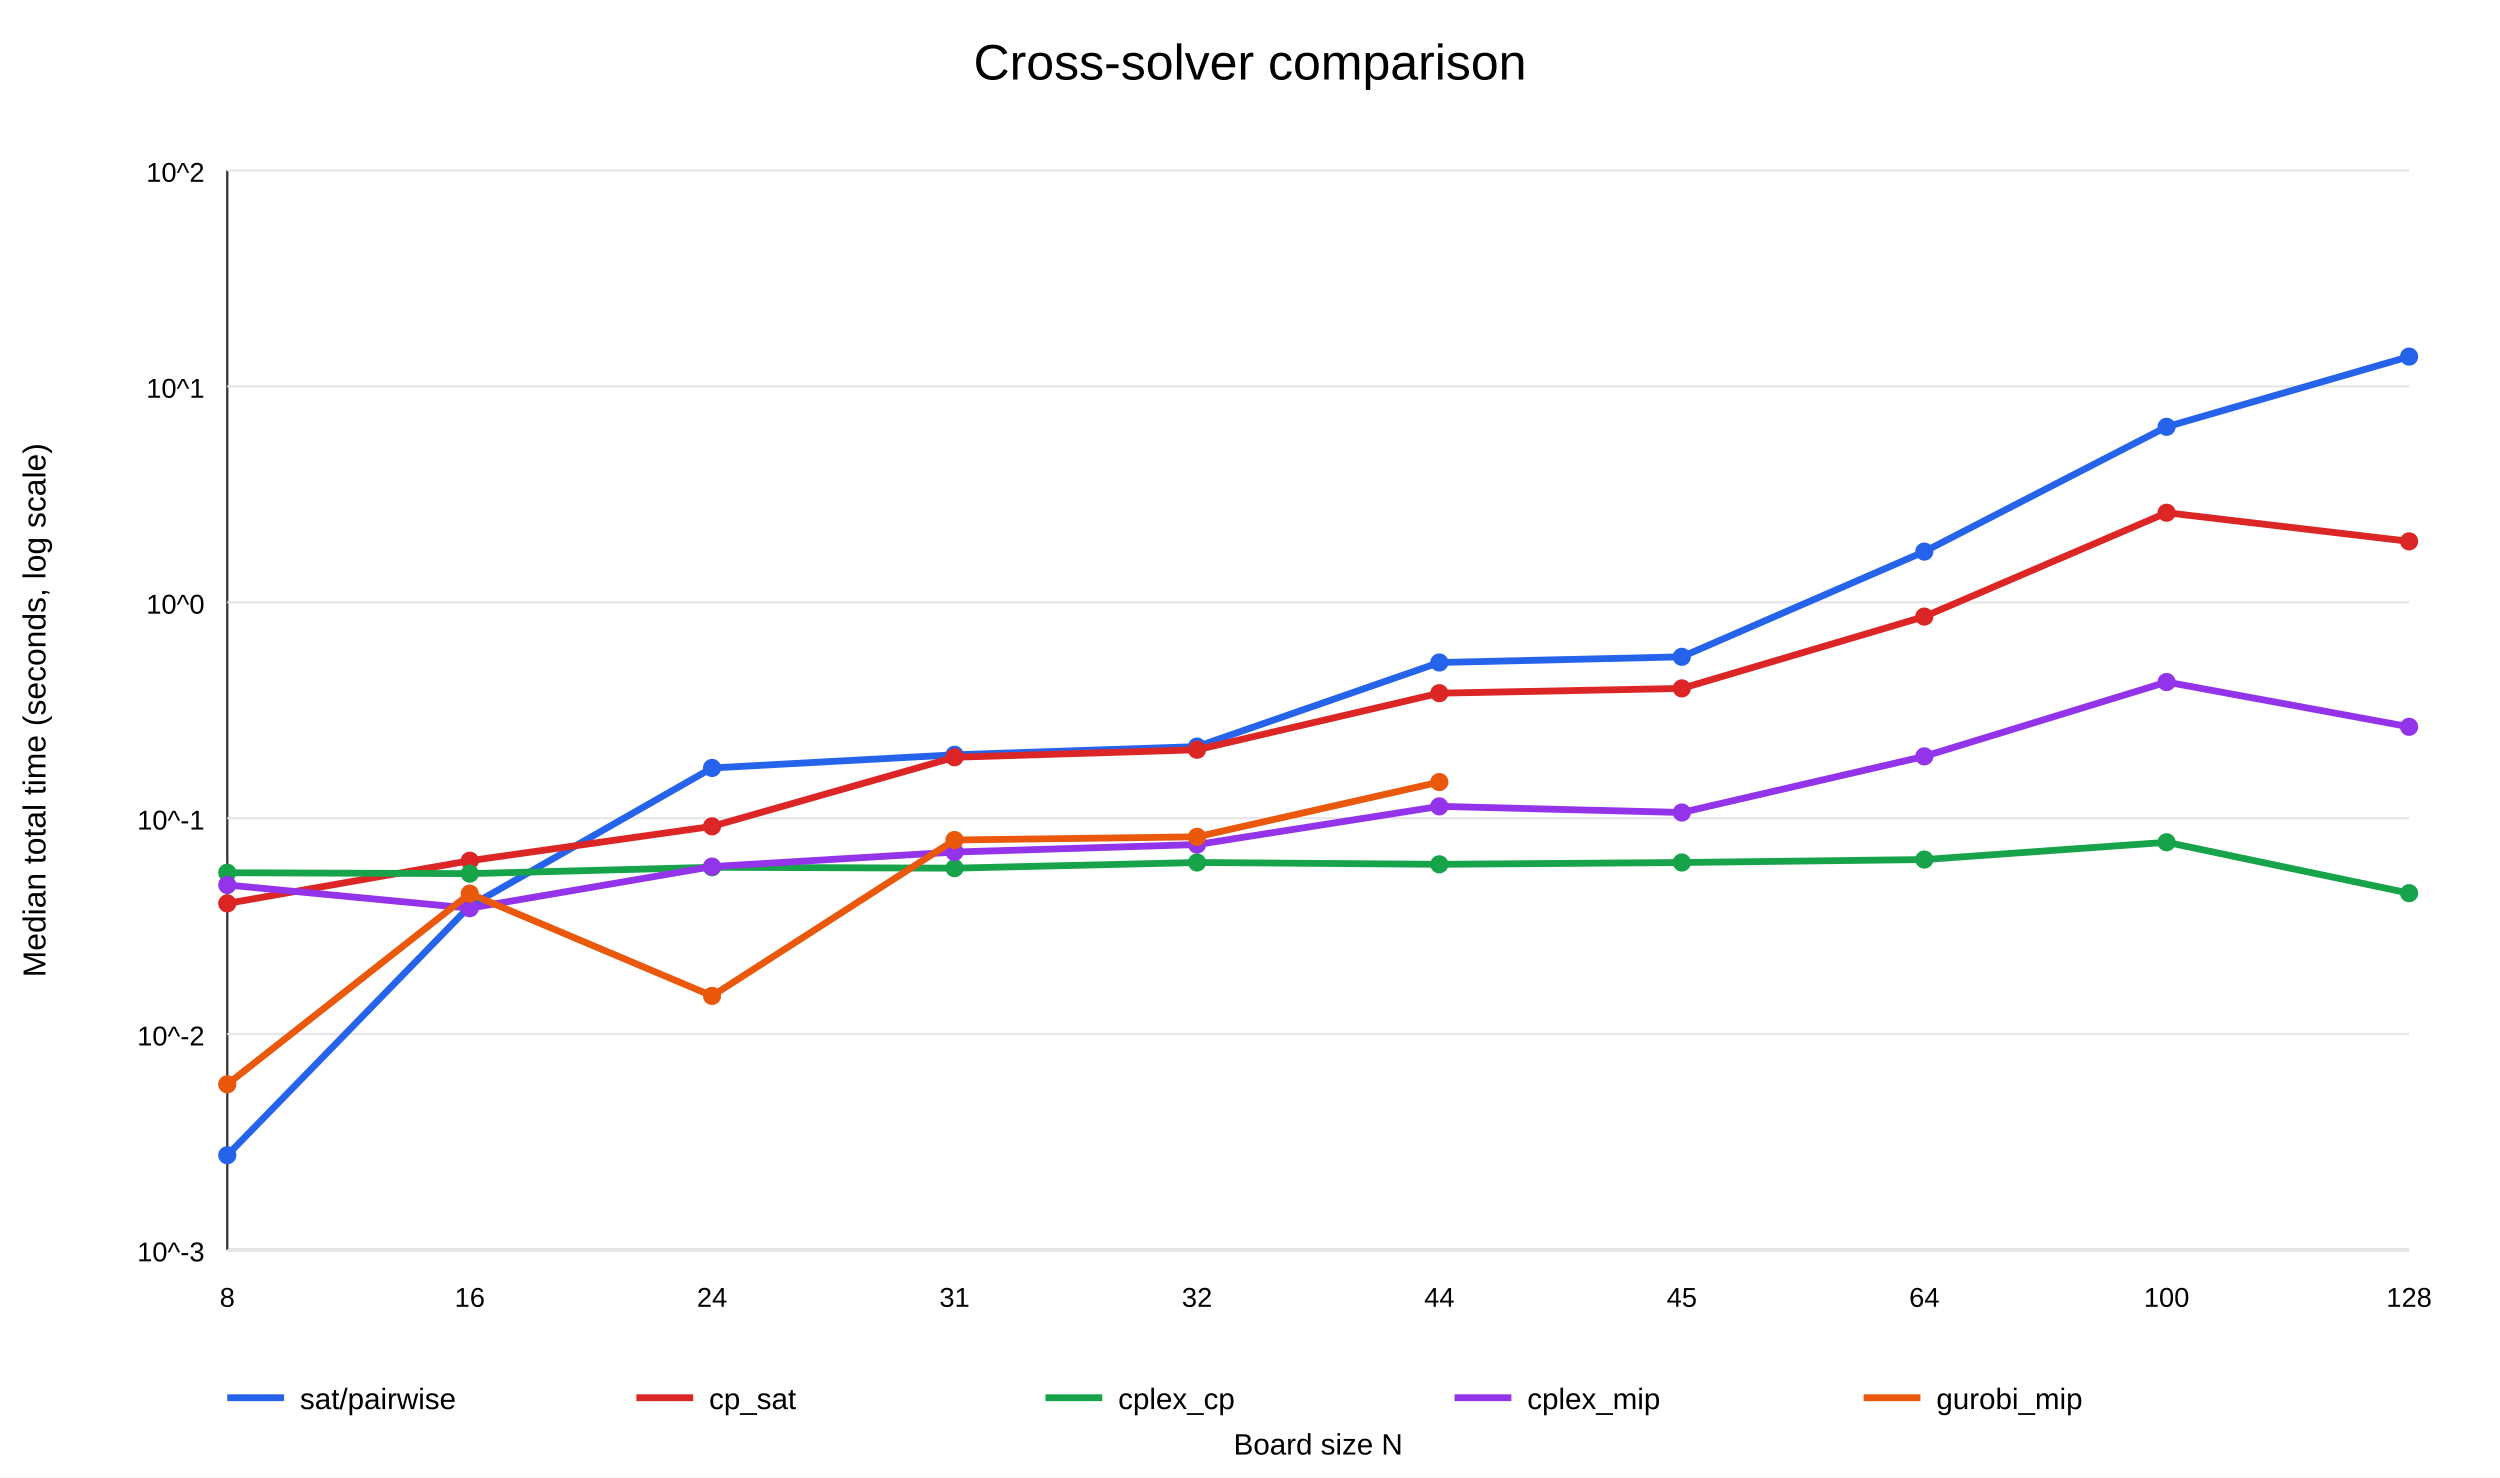
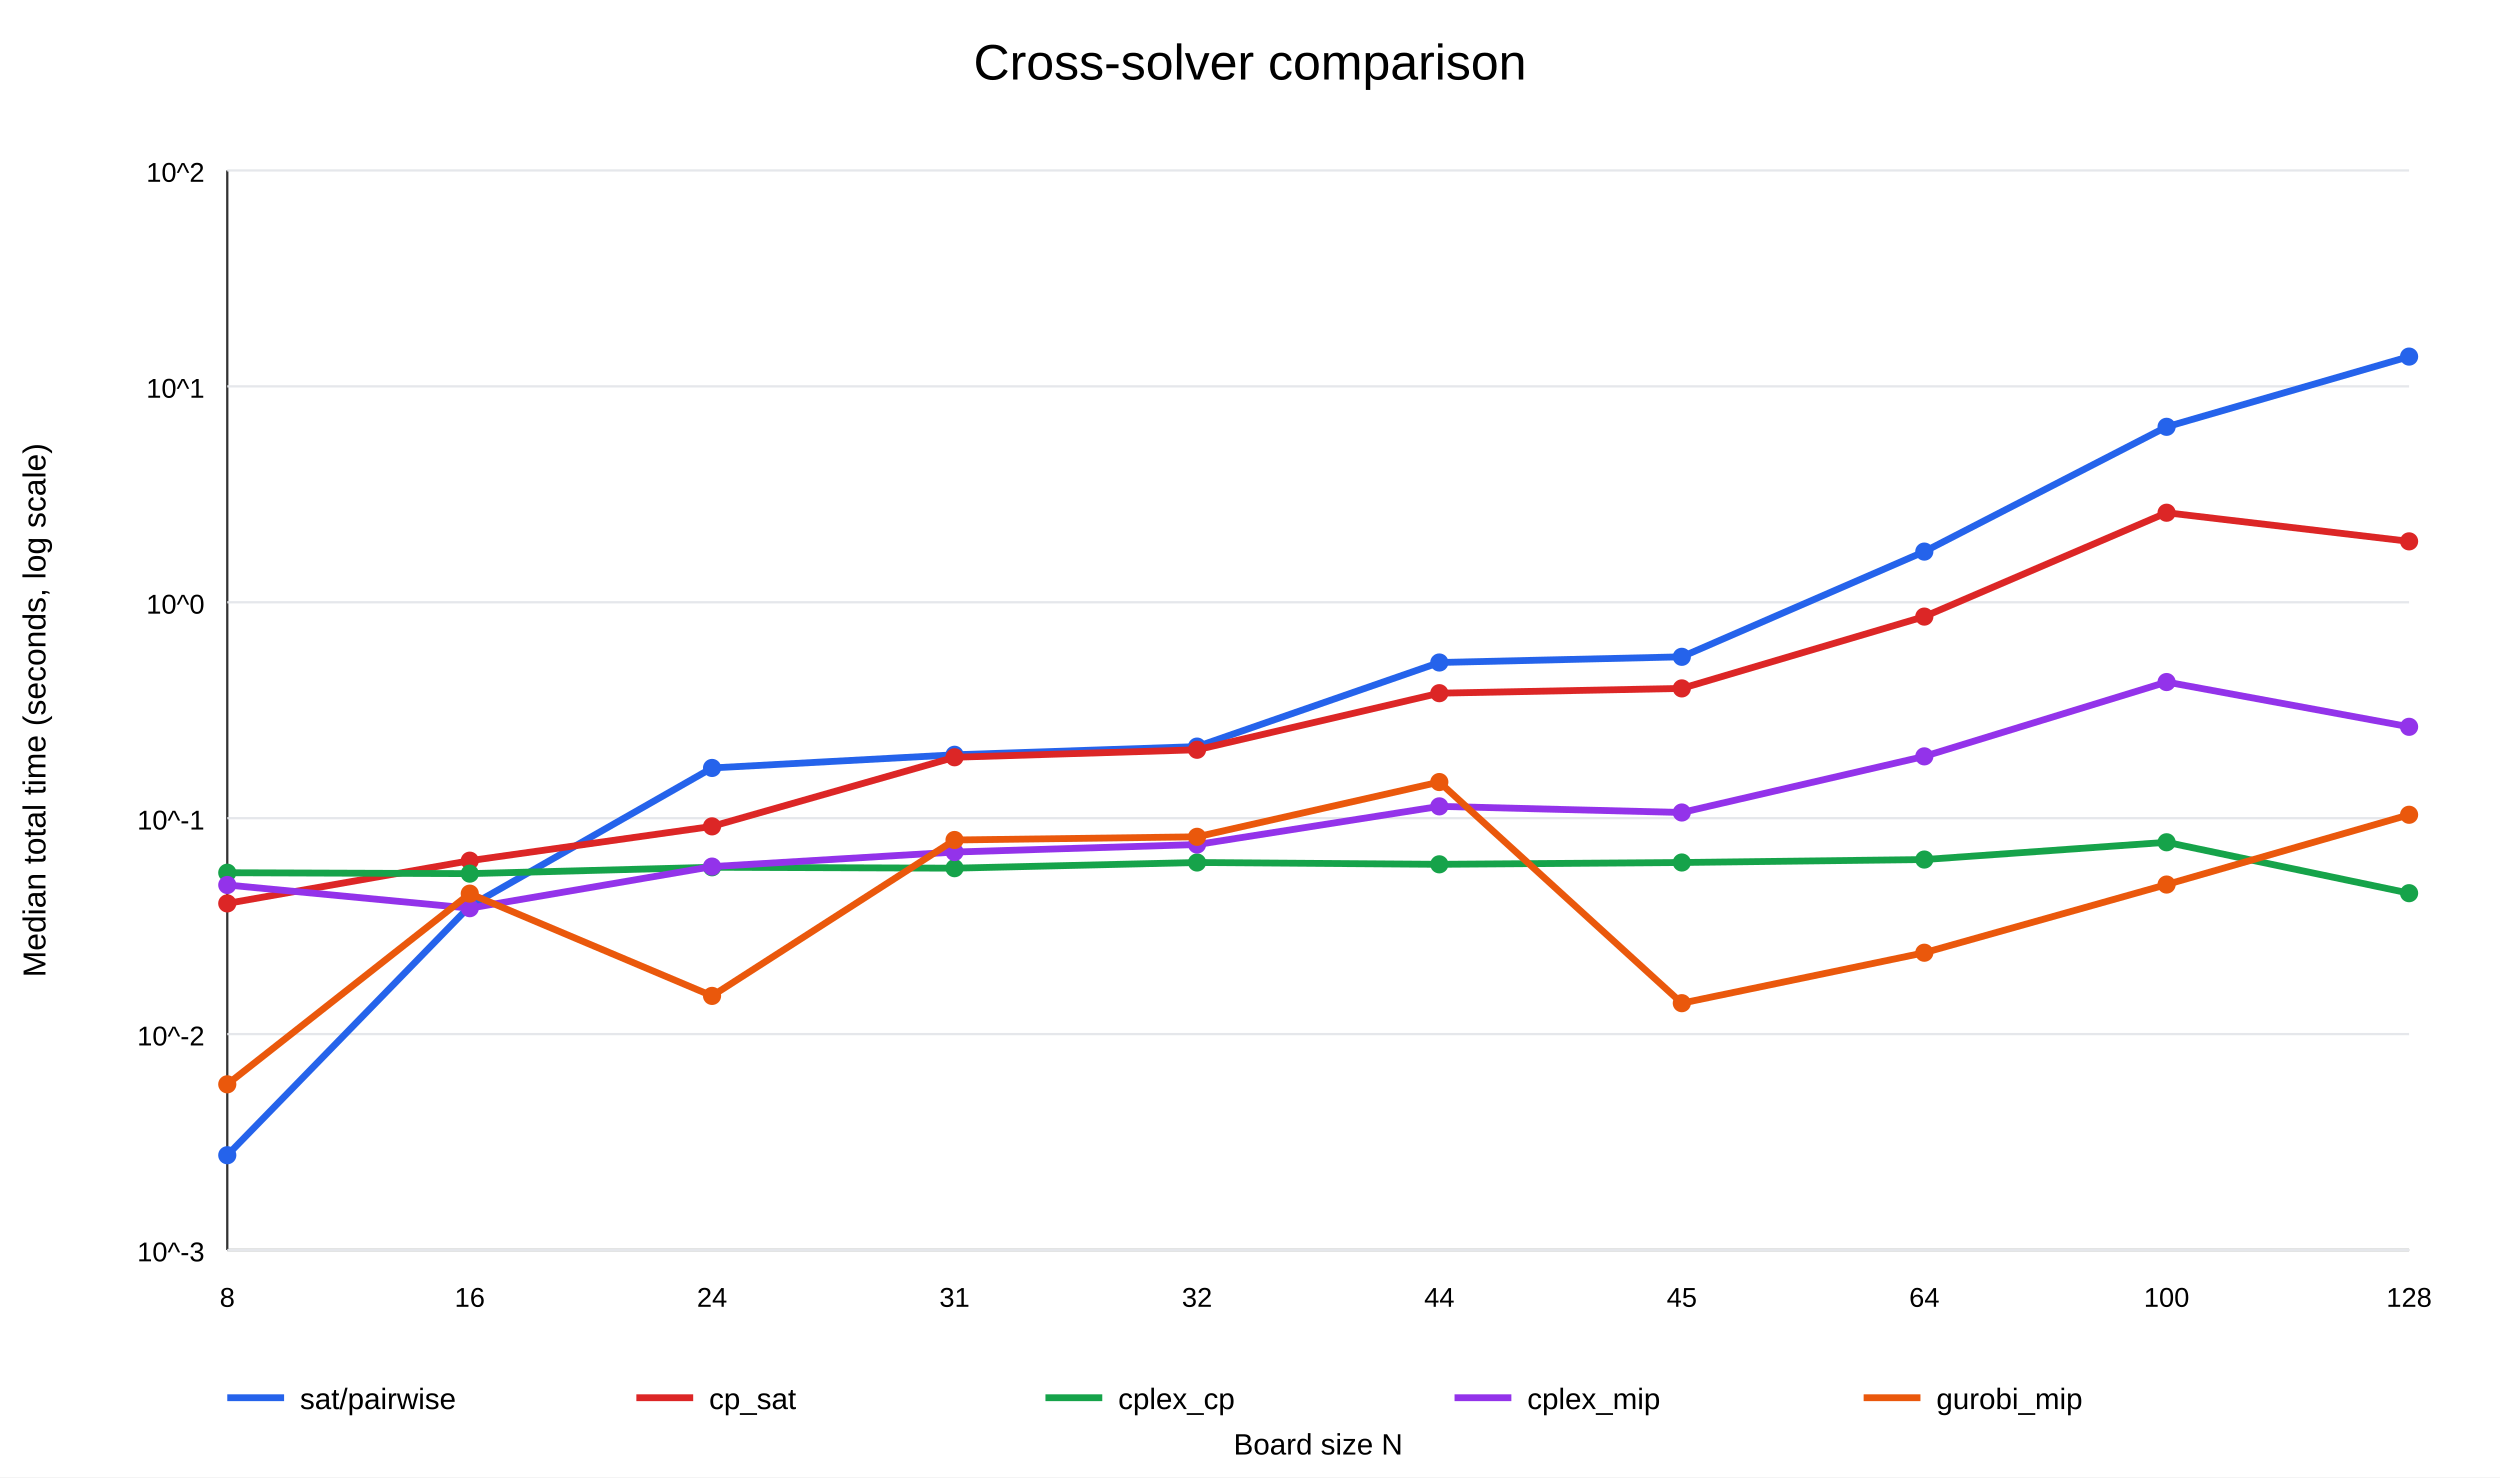
<svg xmlns="http://www.w3.org/2000/svg" width="1100" height="650">
  <rect width="100%" height="100%" fill="white" />
  <text x="550.0" y="35" text-anchor="middle" font-size="22" font-family="Arial">Cross-solver comparison</text>
  <text x="20" y="312.5" transform="rotate(-90 20 312.5)" text-anchor="middle" font-size="14" font-family="Arial">Median total time (seconds, log scale)</text>
  <line x1="100" y1="75" x2="100" y2="550" stroke="#333" />
  <line x1="100" y1="550" x2="1060" y2="550" stroke="#333" />
  <line x1="100" y1="550.0" x2="1060" y2="550.0" stroke="#e5e7eb" />
  <text x="90" y="555.0" text-anchor="end" font-size="12" font-family="Arial">10^-3</text>
  <line x1="100" y1="455.0" x2="1060" y2="455.0" stroke="#e5e7eb" />
  <text x="90" y="460.0" text-anchor="end" font-size="12" font-family="Arial">10^-2</text>
  <line x1="100" y1="360.0" x2="1060" y2="360.0" stroke="#e5e7eb" />
  <text x="90" y="365.0" text-anchor="end" font-size="12" font-family="Arial">10^-1</text>
  <line x1="100" y1="265.0" x2="1060" y2="265.0" stroke="#e5e7eb" />
  <text x="90" y="270.0" text-anchor="end" font-size="12" font-family="Arial">10^0</text>
  <line x1="100" y1="170.0" x2="1060" y2="170.0" stroke="#e5e7eb" />
  <text x="90" y="175.0" text-anchor="end" font-size="12" font-family="Arial">10^1</text>
  <line x1="100" y1="75.0" x2="1060" y2="75.0" stroke="#e5e7eb" />
  <text x="90" y="80.0" text-anchor="end" font-size="12" font-family="Arial">10^2</text>
  <text x="100.0" y="575" text-anchor="middle" font-size="12" font-family="Arial">8</text>
  <text x="206.7" y="575" text-anchor="middle" font-size="12" font-family="Arial">16</text>
  <text x="313.3" y="575" text-anchor="middle" font-size="12" font-family="Arial">24</text>
  <text x="420.0" y="575" text-anchor="middle" font-size="12" font-family="Arial">31</text>
  <text x="526.7" y="575" text-anchor="middle" font-size="12" font-family="Arial">32</text>
  <text x="633.3" y="575" text-anchor="middle" font-size="12" font-family="Arial">44</text>
  <text x="740.0" y="575" text-anchor="middle" font-size="12" font-family="Arial">45</text>
  <text x="846.7" y="575" text-anchor="middle" font-size="12" font-family="Arial">64</text>
  <text x="953.3" y="575" text-anchor="middle" font-size="12" font-family="Arial">100</text>
  <text x="1060.0" y="575" text-anchor="middle" font-size="12" font-family="Arial">128</text>
  <text x="580.0" y="640" text-anchor="middle" font-size="13" font-family="Arial">Board size N</text>
  <polyline points="100.0,508.3 206.7,398.7 313.3,337.9 420.0,332.1 526.7,328.5 633.3,291.5 740.0,289.0 846.7,242.7 953.3,187.8 1060.0,156.9" fill="none" stroke="#2563eb" stroke-width="3" />
  <circle cx="100.0" cy="508.3" r="4" fill="#2563eb" />
  <circle cx="206.7" cy="398.7" r="4" fill="#2563eb" />
  <circle cx="313.3" cy="337.9" r="4" fill="#2563eb" />
  <circle cx="420.0" cy="332.1" r="4" fill="#2563eb" />
  <circle cx="526.7" cy="328.5" r="4" fill="#2563eb" />
  <circle cx="633.3" cy="291.5" r="4" fill="#2563eb" />
  <circle cx="740.0" cy="289.0" r="4" fill="#2563eb" />
  <circle cx="846.7" cy="242.7" r="4" fill="#2563eb" />
  <circle cx="953.3" cy="187.8" r="4" fill="#2563eb" />
  <circle cx="1060.0" cy="156.9" r="4" fill="#2563eb" />
  <line x1="100" y1="615" x2="125" y2="615" stroke="#2563eb" stroke-width="3" />
  <text x="132" y="620" font-size="13" font-family="Arial">sat/pairwise</text>
  <polyline points="100.0,397.5 206.7,378.7 313.3,363.6 420.0,333.2 526.7,329.9 633.3,305.0 740.0,302.9 846.7,271.3 953.3,225.6 1060.0,238.2" fill="none" stroke="#dc2626" stroke-width="3" />
  <circle cx="100.0" cy="397.5" r="4" fill="#dc2626" />
  <circle cx="206.7" cy="378.7" r="4" fill="#dc2626" />
  <circle cx="313.3" cy="363.6" r="4" fill="#dc2626" />
  <circle cx="420.0" cy="333.2" r="4" fill="#dc2626" />
  <circle cx="526.7" cy="329.9" r="4" fill="#dc2626" />
  <circle cx="633.3" cy="305.0" r="4" fill="#dc2626" />
  <circle cx="740.0" cy="302.9" r="4" fill="#dc2626" />
  <circle cx="846.7" cy="271.3" r="4" fill="#dc2626" />
  <circle cx="953.3" cy="225.6" r="4" fill="#dc2626" />
  <circle cx="1060.0" cy="238.2" r="4" fill="#dc2626" />
  <line x1="280" y1="615" x2="305" y2="615" stroke="#dc2626" stroke-width="3" />
  <text x="312" y="620" font-size="13" font-family="Arial">cp_sat</text>
  <polyline points="100.0,384.0 206.7,384.4 313.3,381.6 420.0,382.0 526.7,379.5 633.3,380.3 740.0,379.5 846.7,378.2 953.3,370.6 1060.0,393.0" fill="none" stroke="#16a34a" stroke-width="3" />
  <circle cx="100.0" cy="384.0" r="4" fill="#16a34a" />
  <circle cx="206.7" cy="384.4" r="4" fill="#16a34a" />
  <circle cx="313.3" cy="381.6" r="4" fill="#16a34a" />
  <circle cx="420.0" cy="382.0" r="4" fill="#16a34a" />
  <circle cx="526.7" cy="379.5" r="4" fill="#16a34a" />
  <circle cx="633.3" cy="380.3" r="4" fill="#16a34a" />
  <circle cx="740.0" cy="379.5" r="4" fill="#16a34a" />
  <circle cx="846.7" cy="378.2" r="4" fill="#16a34a" />
  <circle cx="953.3" cy="370.6" r="4" fill="#16a34a" />
  <circle cx="1060.0" cy="393.0" r="4" fill="#16a34a" />
  <line x1="460" y1="615" x2="485" y2="615" stroke="#16a34a" stroke-width="3" />
  <text x="492" y="620" font-size="13" font-family="Arial">cplex_cp</text>
  <polyline points="100.0,389.4 206.7,399.6 313.3,381.3 420.0,374.9 526.7,371.6 633.3,354.8 740.0,357.5 846.7,332.8 953.3,300.1 1060.0,319.8" fill="none" stroke="#9333ea" stroke-width="3" />
  <circle cx="100.0" cy="389.4" r="4" fill="#9333ea" />
  <circle cx="206.7" cy="399.6" r="4" fill="#9333ea" />
  <circle cx="313.3" cy="381.3" r="4" fill="#9333ea" />
  <circle cx="420.0" cy="374.9" r="4" fill="#9333ea" />
  <circle cx="526.7" cy="371.6" r="4" fill="#9333ea" />
  <circle cx="633.3" cy="354.8" r="4" fill="#9333ea" />
  <circle cx="740.0" cy="357.5" r="4" fill="#9333ea" />
  <circle cx="846.7" cy="332.8" r="4" fill="#9333ea" />
  <circle cx="953.3" cy="300.1" r="4" fill="#9333ea" />
  <circle cx="1060.0" cy="319.8" r="4" fill="#9333ea" />
  <line x1="640" y1="615" x2="665" y2="615" stroke="#9333ea" stroke-width="3" />
  <text x="672" y="620" font-size="13" font-family="Arial">cplex_mip</text>
-   <polyline points="100.0,477.1 206.7,393.2 313.3,438.2 420.0,369.6 526.7,368.2 633.3,344.1" fill="none" stroke="#ea580c" stroke-width="3" />
+   <polyline points="100.0,477.1 206.7,393.2 313.3,438.2 420.0,369.6 526.7,368.2 633.3,344.1 740.0,441.4 846.7,419.2 953.3,389.2 1060.0,358.5" fill="none" stroke="#ea580c" stroke-width="3" />
  <circle cx="100.0" cy="477.1" r="4" fill="#ea580c" />
  <circle cx="206.7" cy="393.2" r="4" fill="#ea580c" />
  <circle cx="313.3" cy="438.2" r="4" fill="#ea580c" />
  <circle cx="420.0" cy="369.6" r="4" fill="#ea580c" />
  <circle cx="526.7" cy="368.2" r="4" fill="#ea580c" />
  <circle cx="633.3" cy="344.1" r="4" fill="#ea580c" />
+   <circle cx="740.0" cy="441.4" r="4" fill="#ea580c" />
+   <circle cx="846.7" cy="419.2" r="4" fill="#ea580c" />
+   <circle cx="953.3" cy="389.2" r="4" fill="#ea580c" />
+   <circle cx="1060.0" cy="358.5" r="4" fill="#ea580c" />
  <line x1="820" y1="615" x2="845" y2="615" stroke="#ea580c" stroke-width="3" />
  <text x="852" y="620" font-size="13" font-family="Arial">gurobi_mip</text>
</svg>
